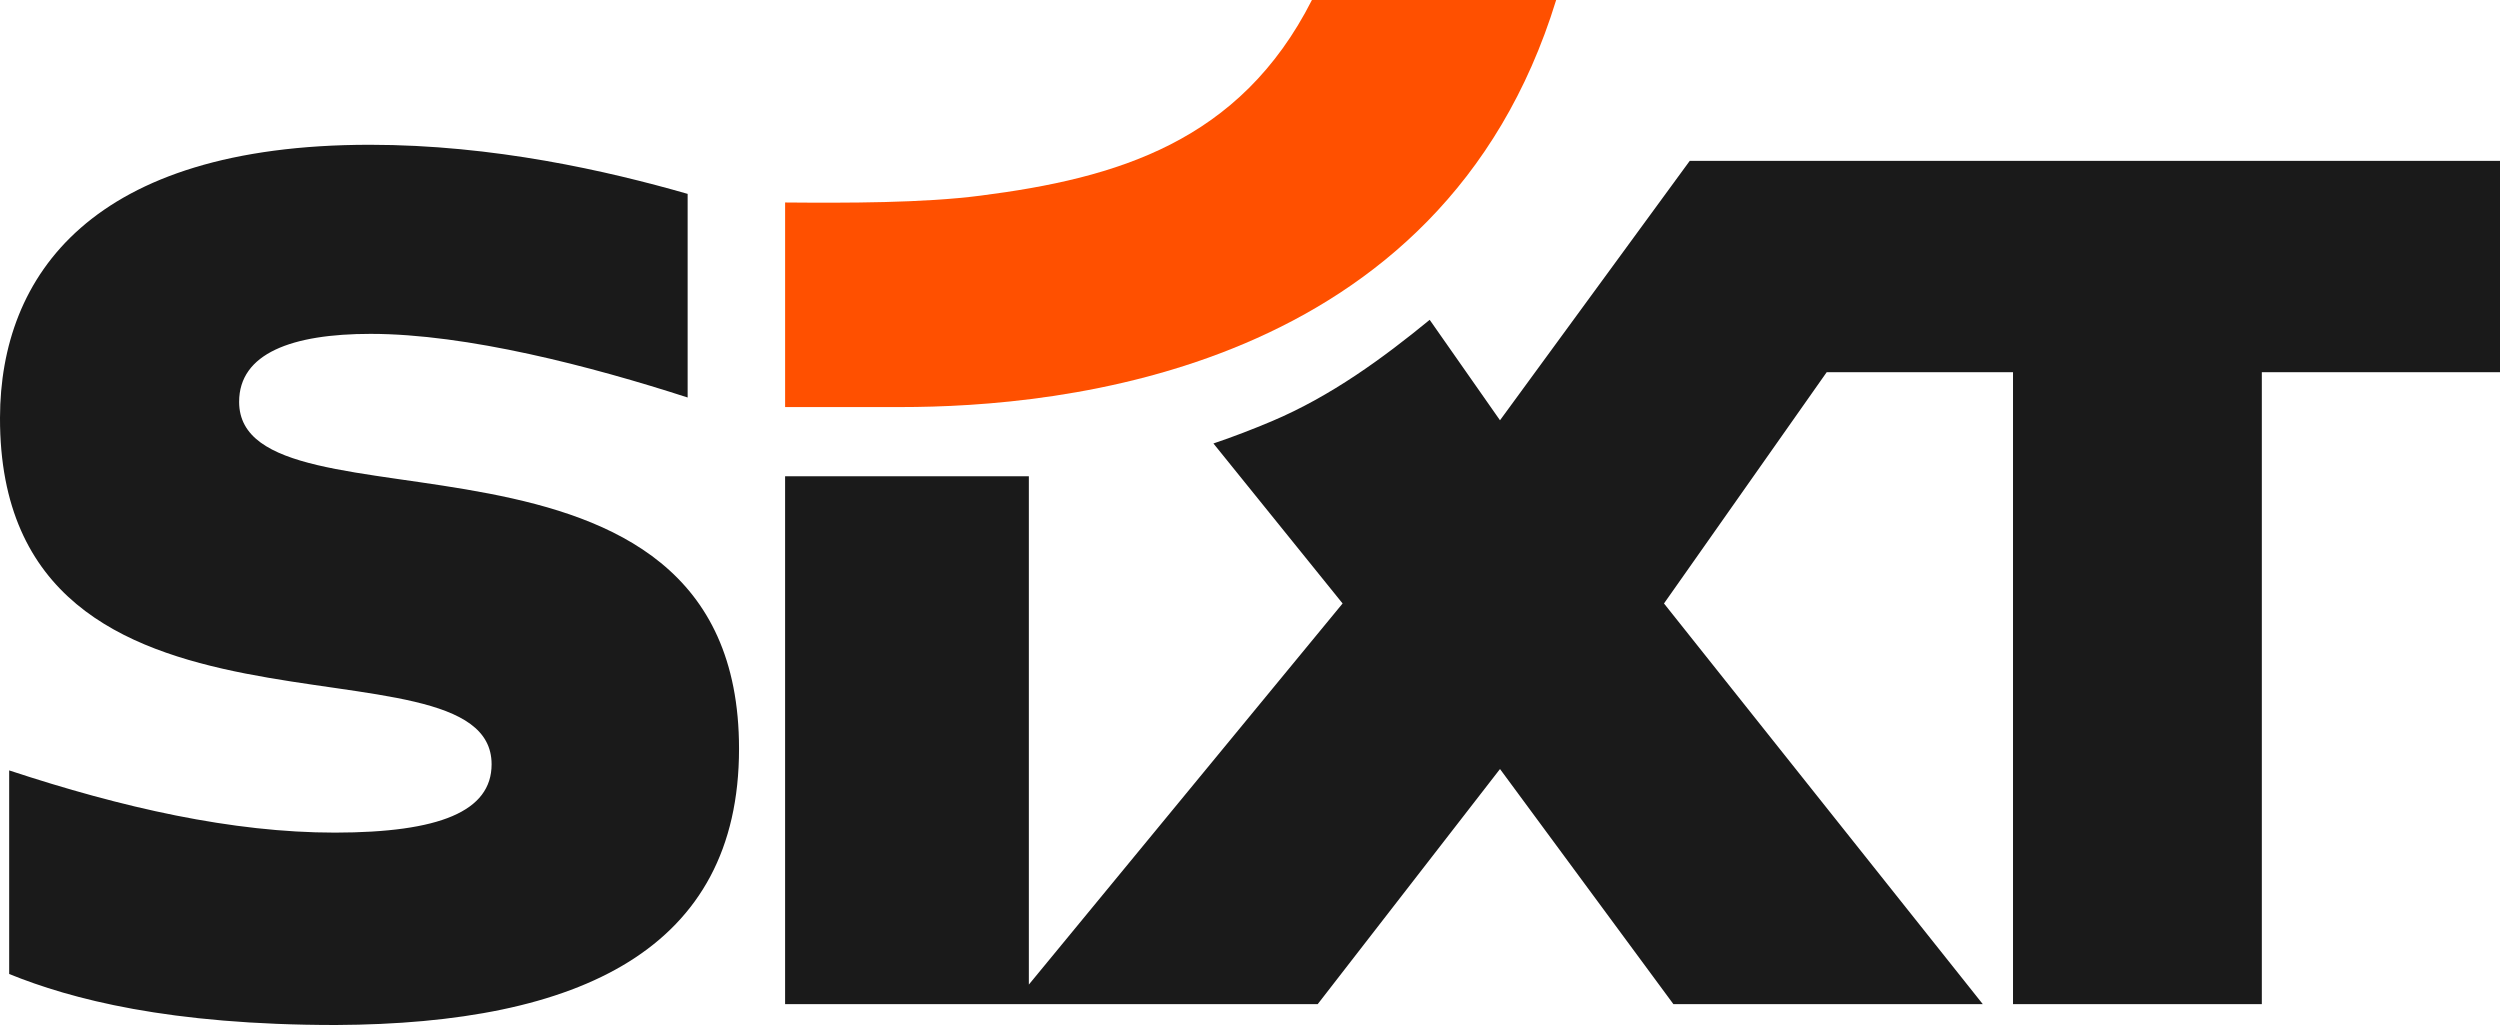
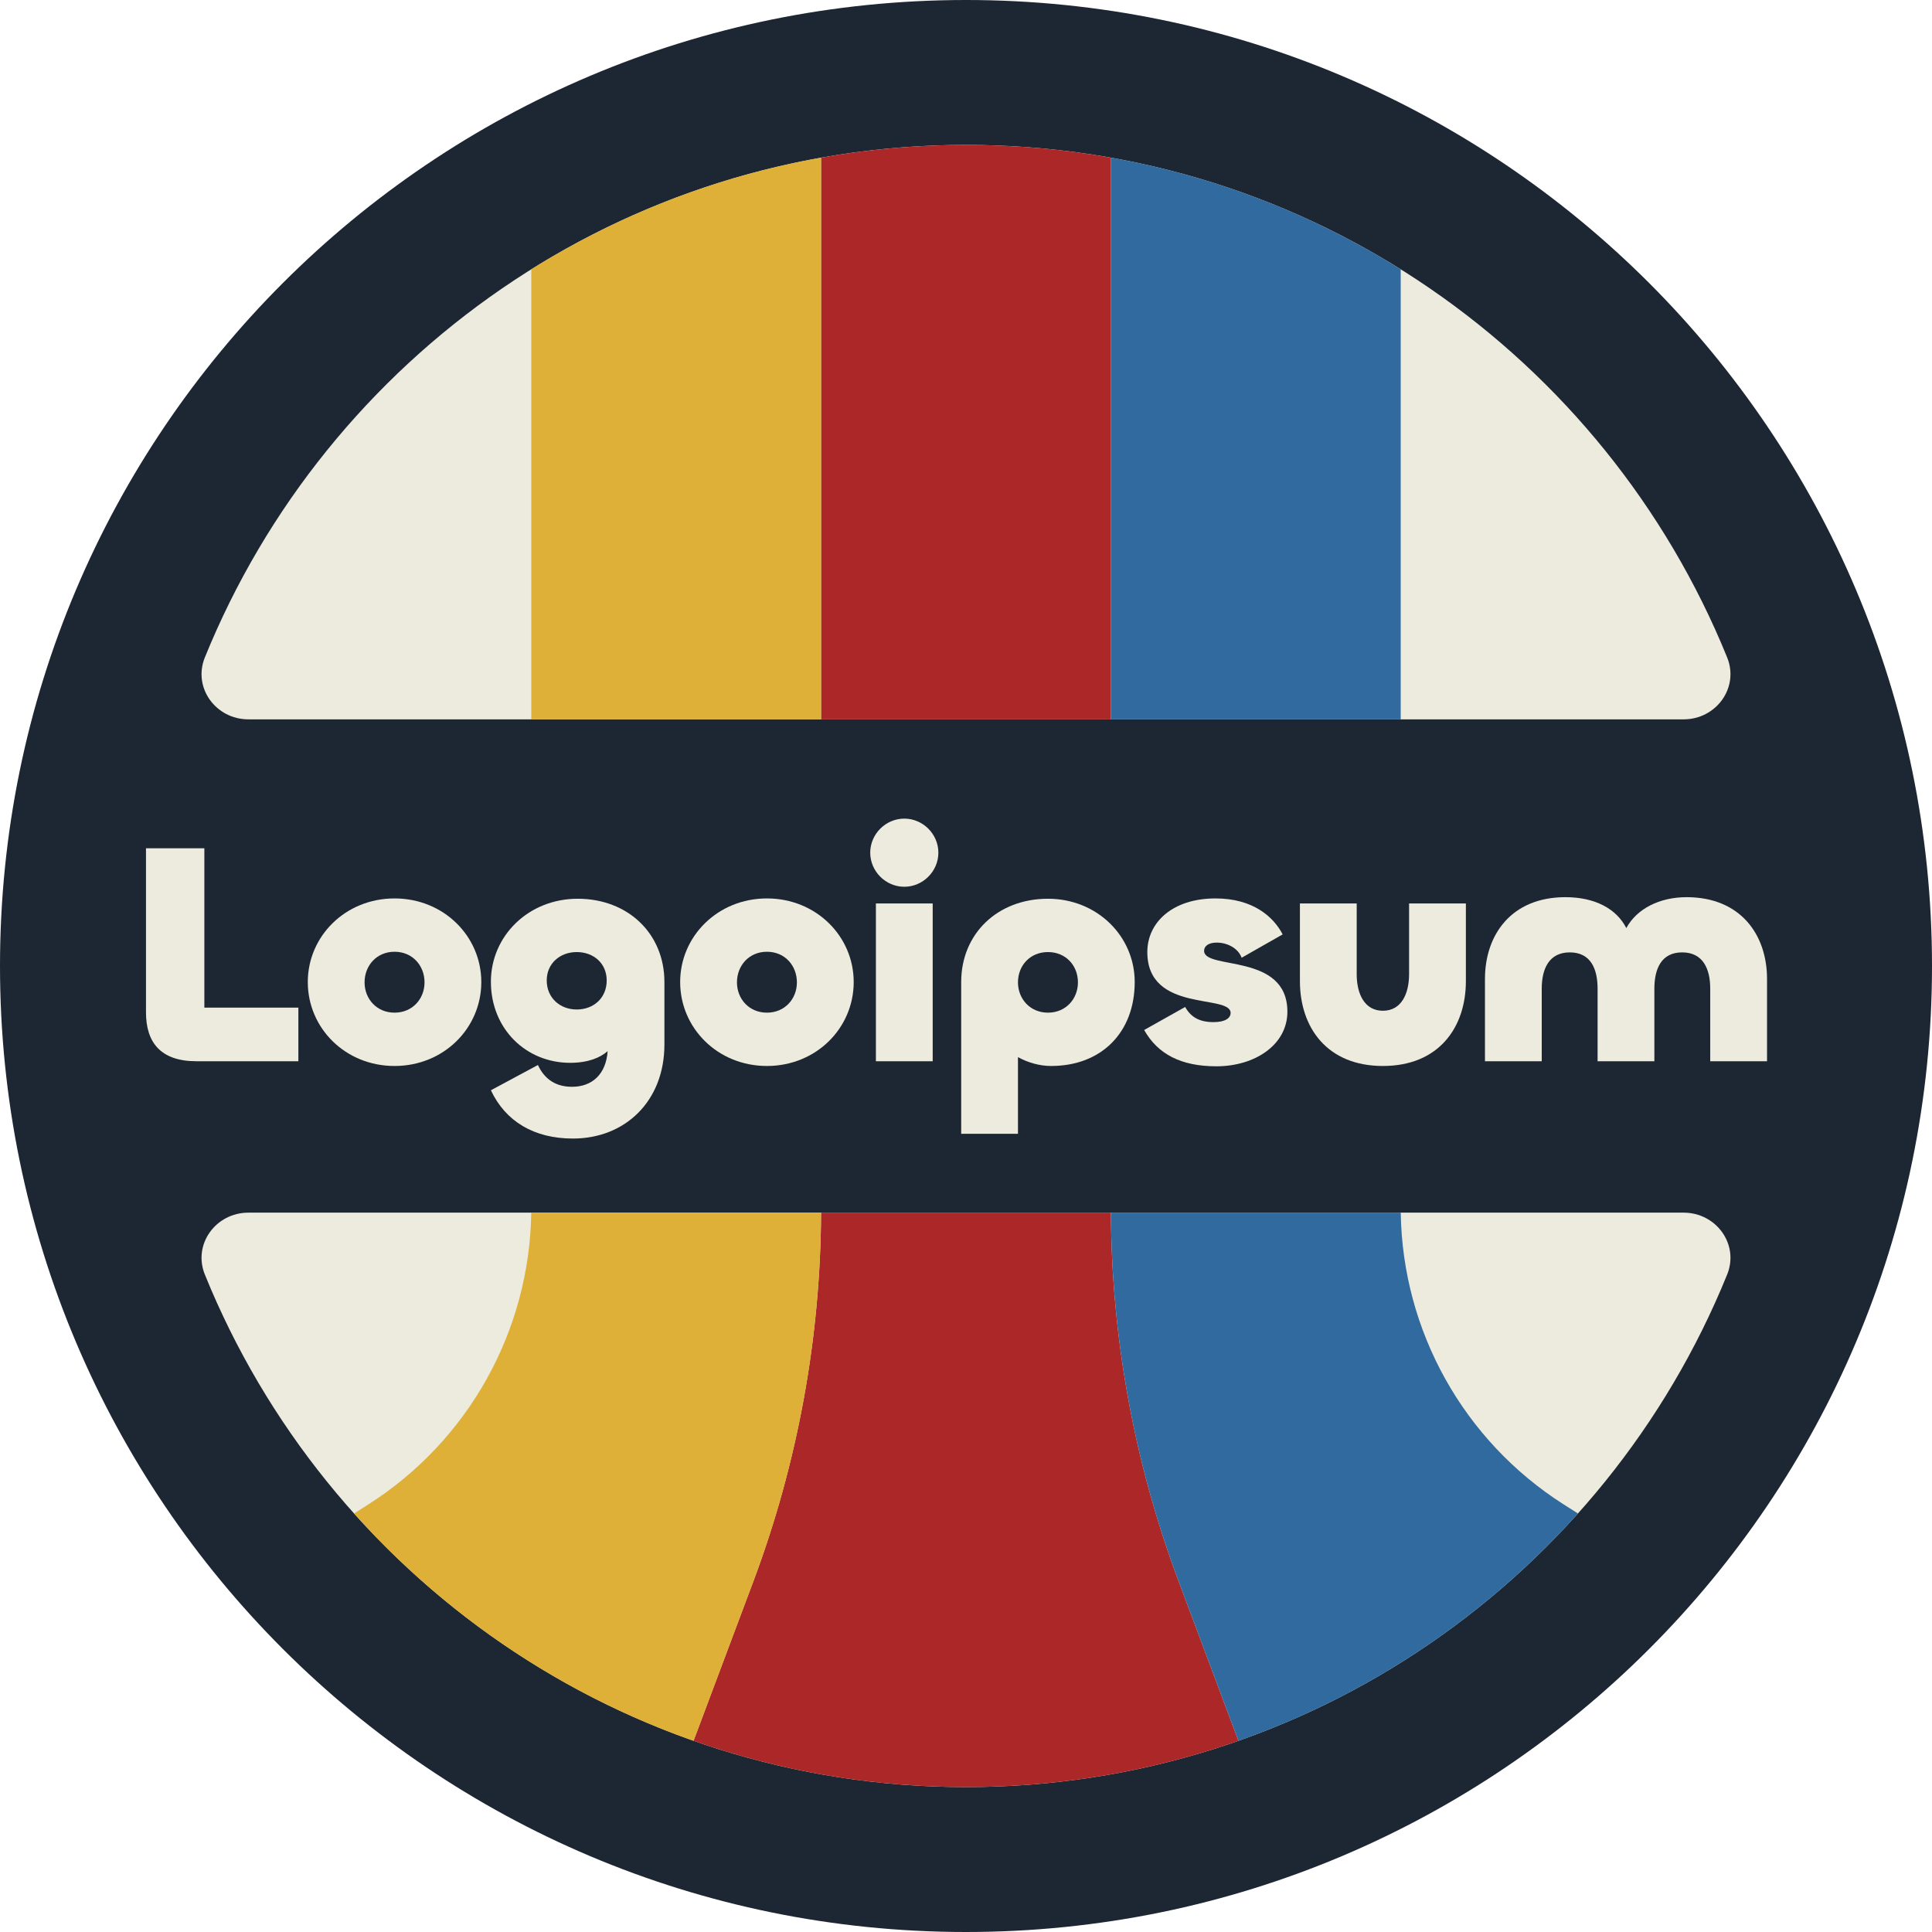
- <svg xmlns="http://www.w3.org/2000/svg" version="1.1" id="Ebene_1" x="0px" y="0px" viewBox="0 0 1000 410" style="enable-background:new 0 0 1000 410;" xml:space="preserve">
-   <style type="text/css">
- 	.st0{fill:#FF5000;}
- 	.st1{fill:#1A1A1A;}
- </style>
-   <path id="Swoosh" class="st0" d="M392.209,78.257c-22.765,2.963-53.386,2.949-78.165,2.738  v81.83h46.27c63.235,0,216.362-13.621,262.149-162.824h-97.691  C495.968,56.787,446.787,71.275,392.209,78.257" />
-   <path id="Sixt" class="st1" d="M1000,64.349v84.522h-95.271v252.786h-99.526V148.871h-74.517  l-65.091,92.516l127.522,160.267H669.363l-69.363-94.047l-72.919,94.047l-213.042,0.004  V190.505h97.501v203.327l125.5-152.446l-51.668-63.997  c7.624-2.544,16.062-5.824,23.283-8.872  c23.731-10.019,44.57-25.294,63.221-40.584l28.123,40.181l75.893-103.766H1000z   M134.366,410c97.603-0.441,161.247-30.265,161.247-110.508  c0-143.559-199.965-82.338-199.965-138.758c0-19.382,21.11-27.185,52.578-27.185  c38.548,0,88.272,12.965,126.83,25.453v-81.449  C243.036,68.363,197.411,57.911,147.937,57.911c-111.432,0-147.81,52.419-147.937,109.16  c-0.321,144.028,196.641,82.695,196.641,138.645c0,18.838-20.884,27.301-62.678,27.333  c-41.137,0-85.115-9.984-130.295-24.888v81.432C28.452,399.657,67.614,410,134.366,410" />
+ <svg xmlns="http://www.w3.org/2000/svg" width="80" height="80" viewBox="0 0 80 80" fill="none">
+   <path d="M80 40C80 62.091 62.091 80 40 80C17.909 80 0 62.091 0 40C0 17.909 17.909 0 40 0C62.091 0 80 17.909 80 40Z" fill="#1D2633" />
+   <path d="M69.714 50.213C71.064 50.213 72.025 51.526 71.517 52.778C66.467 65.223 54.258 74 40 74C25.742 74 13.533 65.223 8.483 52.778C7.975 51.526 8.935 50.213 10.286 50.213H69.714Z" fill="#EDEBDE" />
+   <path d="M71.517 27.222C72.025 28.474 71.064 29.787 69.714 29.787H10.286C8.935 29.787 7.975 28.474 8.483 27.222C13.533 14.777 25.742 6 40 6C54.258 6 66.466 14.777 71.517 27.222Z" fill="#EDEBDE" />
+   <path d="M69.837 37.15C72.084 37.15 73.169 38.718 73.169 40.534V43.944H70.817V40.939C70.817 40.116 70.516 39.436 69.654 39.436C68.792 39.436 68.504 40.116 68.504 40.939V43.944H66.153V40.939C66.153 40.116 65.865 39.436 65.003 39.436C64.141 39.436 63.84 40.116 63.84 40.939V43.944H61.489V40.534C61.489 38.718 62.573 37.15 64.82 37.15C66.048 37.15 66.937 37.633 67.342 38.43C67.773 37.633 68.713 37.15 69.837 37.15Z" fill="#EDEBDE" />
+   <path d="M57.263 41.853C58.02 41.853 58.347 41.161 58.347 40.338V37.411H60.699V40.625C60.699 42.546 59.575 44.14 57.263 44.14C54.95 44.14 53.827 42.546 53.827 40.625V37.411H56.178V40.338C56.178 41.161 56.505 41.853 57.263 41.853Z" fill="#EDEBDE" />
+   <path d="M50.369 44.153C48.892 44.153 47.939 43.643 47.377 42.65L49.075 41.697C49.31 42.115 49.663 42.324 50.251 42.324C50.734 42.324 50.957 42.154 50.957 41.945C50.957 41.148 47.508 41.958 47.508 39.423C47.508 38.195 48.553 37.202 50.33 37.202C51.884 37.202 52.733 37.96 53.112 38.692L51.414 39.658C51.27 39.266 50.826 39.031 50.382 39.031C50.042 39.031 49.859 39.175 49.859 39.371C49.859 40.181 53.308 39.436 53.308 41.892C53.308 43.264 51.963 44.153 50.369 44.153Z" fill="#EDEBDE" />
+   <path d="M42.152 46.949H39.801V40.664C39.801 38.666 41.303 37.215 43.394 37.215C45.432 37.215 46.986 38.77 46.986 40.664C46.986 42.755 45.602 44.14 43.524 44.14C43.041 44.14 42.557 43.996 42.152 43.774V46.949ZM43.394 41.932C44.138 41.932 44.635 41.357 44.635 40.678C44.635 39.985 44.138 39.423 43.394 39.423C42.649 39.423 42.152 39.985 42.152 40.678C42.152 41.357 42.649 41.932 43.394 41.932Z" fill="#EDEBDE" />
+   <path d="M37.445 36.719C36.674 36.719 36.034 36.079 36.034 35.308C36.034 34.537 36.674 33.897 37.445 33.897C38.216 33.897 38.856 34.537 38.856 35.308C38.856 36.079 38.216 36.719 37.445 36.719ZM36.269 37.411H38.621V43.944H36.269V37.411Z" fill="#EDEBDE" />
+   <path d="M31.757 44.14C29.719 44.14 28.164 42.572 28.164 40.664C28.164 38.77 29.719 37.202 31.757 37.202C33.795 37.202 35.35 38.77 35.35 40.664C35.35 42.572 33.795 44.14 31.757 44.14ZM31.757 41.932C32.502 41.932 32.998 41.357 32.998 40.678C32.998 39.985 32.502 39.41 31.757 39.41C31.012 39.41 30.516 39.985 30.516 40.678C30.516 41.357 31.012 41.932 31.757 41.932Z" fill="#EDEBDE" />
+   <path d="M23.724 47.145C22.104 47.145 20.928 46.426 20.327 45.146L22.273 44.1C22.483 44.545 22.875 45.002 23.684 45.002C24.534 45.002 25.096 44.466 25.161 43.526C24.847 43.8 24.351 44.009 23.606 44.009C21.79 44.009 20.327 42.611 20.327 40.651C20.327 38.757 21.881 37.215 23.92 37.215C26.01 37.215 27.512 38.666 27.512 40.664V43.251C27.512 45.603 25.879 47.145 23.724 47.145ZM23.881 41.801C24.586 41.801 25.122 41.318 25.122 40.599C25.122 39.894 24.586 39.423 23.881 39.423C23.188 39.423 22.639 39.894 22.639 40.599C22.639 41.318 23.188 41.801 23.881 41.801Z" fill="#EDEBDE" />
+   <path d="M16.337 44.14C14.299 44.14 12.745 42.572 12.745 40.664C12.745 38.77 14.299 37.202 16.337 37.202C18.375 37.202 19.93 38.77 19.93 40.664C19.93 42.572 18.375 44.14 16.337 44.14ZM16.337 41.932C17.082 41.932 17.579 41.357 17.579 40.678C17.579 39.985 17.082 39.41 16.337 39.41C15.593 39.41 15.096 39.985 15.096 40.678C15.096 41.357 15.593 41.932 16.337 41.932Z" fill="#EDEBDE" />
+   <path d="M8.462 35.125V41.723H12.355V43.944H8.136C6.646 43.944 6.045 43.16 6.045 41.919V35.125H8.462Z" fill="#EDEBDE" />
+   <path d="M34 6.528C35.948 6.181 37.953 6 40 6C42.047 6 44.052 6.181 46 6.528V29.787H34V6.528Z" fill="#AC2828" />
+   <path d="M46 50.213H33.999C33.974 55.431 33.023 60.604 31.191 65.491L28.718 72.084C32.249 73.325 36.045 74 40 74C43.954 74 47.751 73.325 51.281 72.084L48.809 65.491C46.976 60.604 46.026 55.431 46 50.213Z" fill="#AC2828" />
+   <path d="M46 6.528C50.341 7.301 54.397 8.897 58 11.15V29.787H46V6.528Z" fill="#306A9F" />
+   <path d="M51.281 72.084C56.739 70.165 61.559 66.893 65.339 62.67L64.749 62.295C60.606 59.658 58.073 55.115 58.002 50.213H46.001C46.026 55.431 46.976 60.604 48.809 65.491L51.281 72.084Z" fill="#306A9F" />
+   <path d="M22 11.15C25.603 8.897 29.659 7.301 34 6.528V29.787H22V11.15Z" fill="#DEB038" />
+   <path d="M21.998 50.213H33.999C33.974 55.409 33.032 60.56 31.214 65.428L28.718 72.084C23.261 70.165 18.441 66.893 14.661 62.67L15.251 62.295C19.394 59.658 21.927 55.115 21.998 50.213Z" fill="#DEB038" />
</svg>
